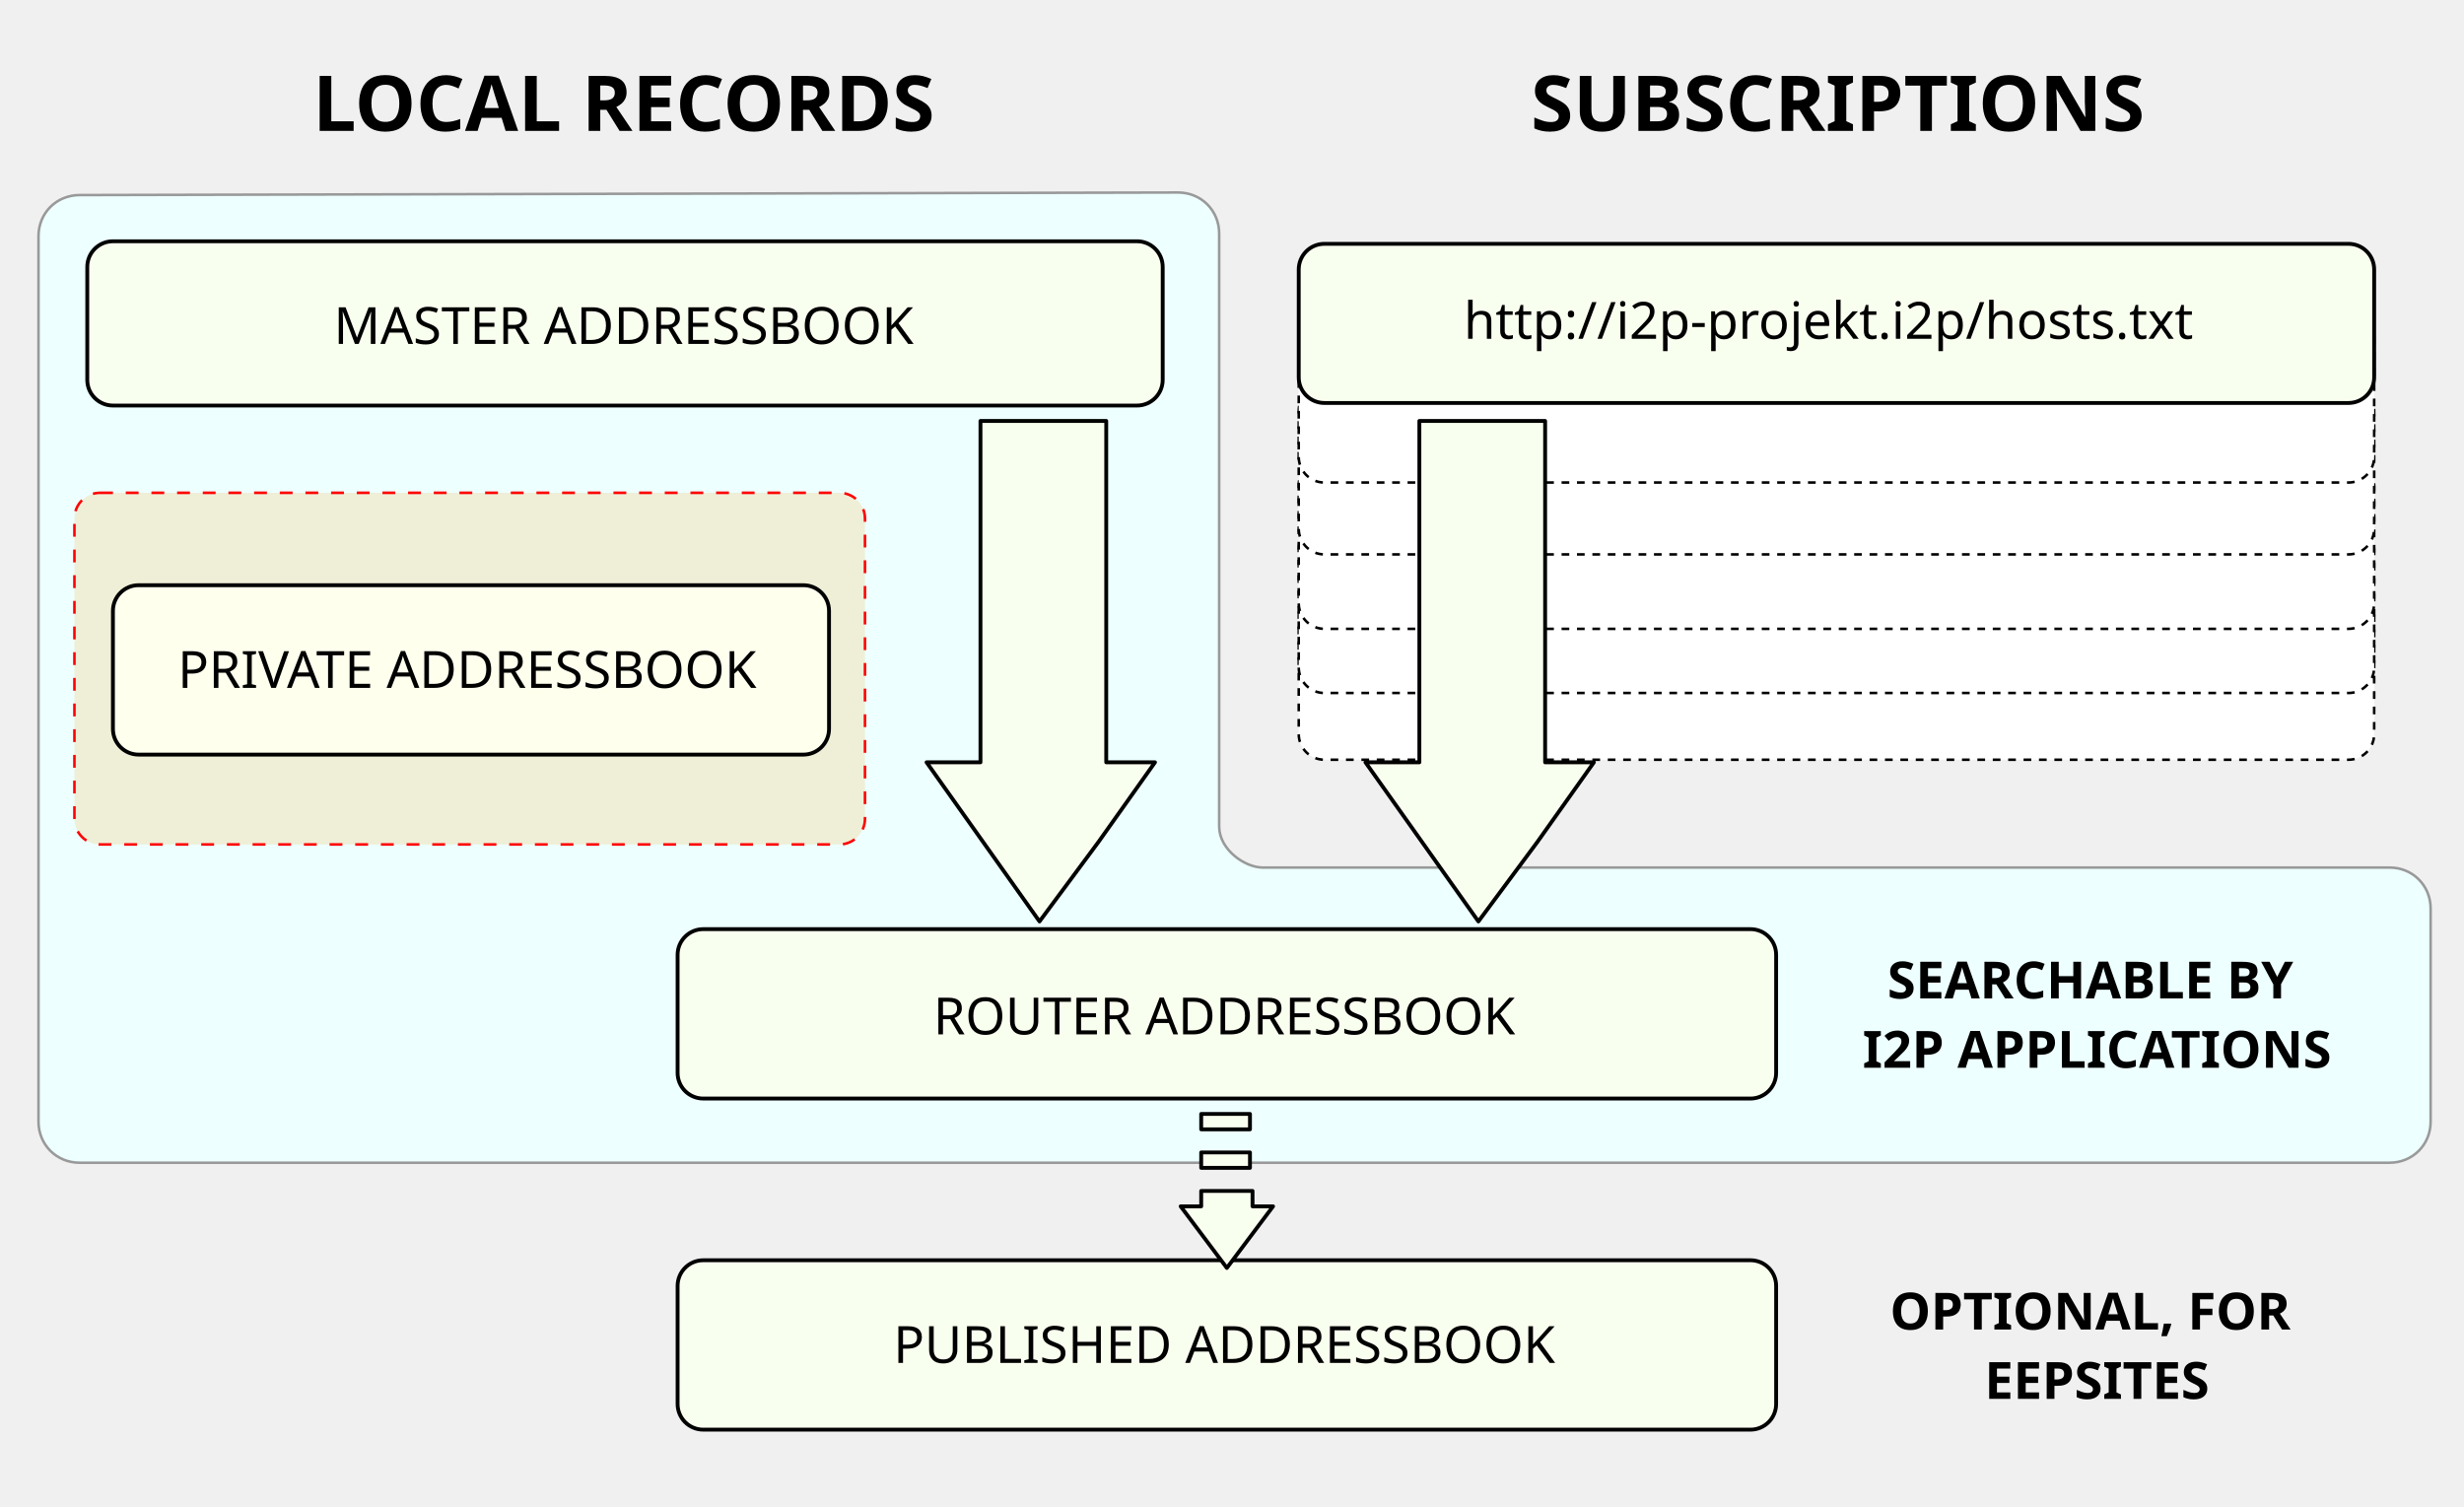
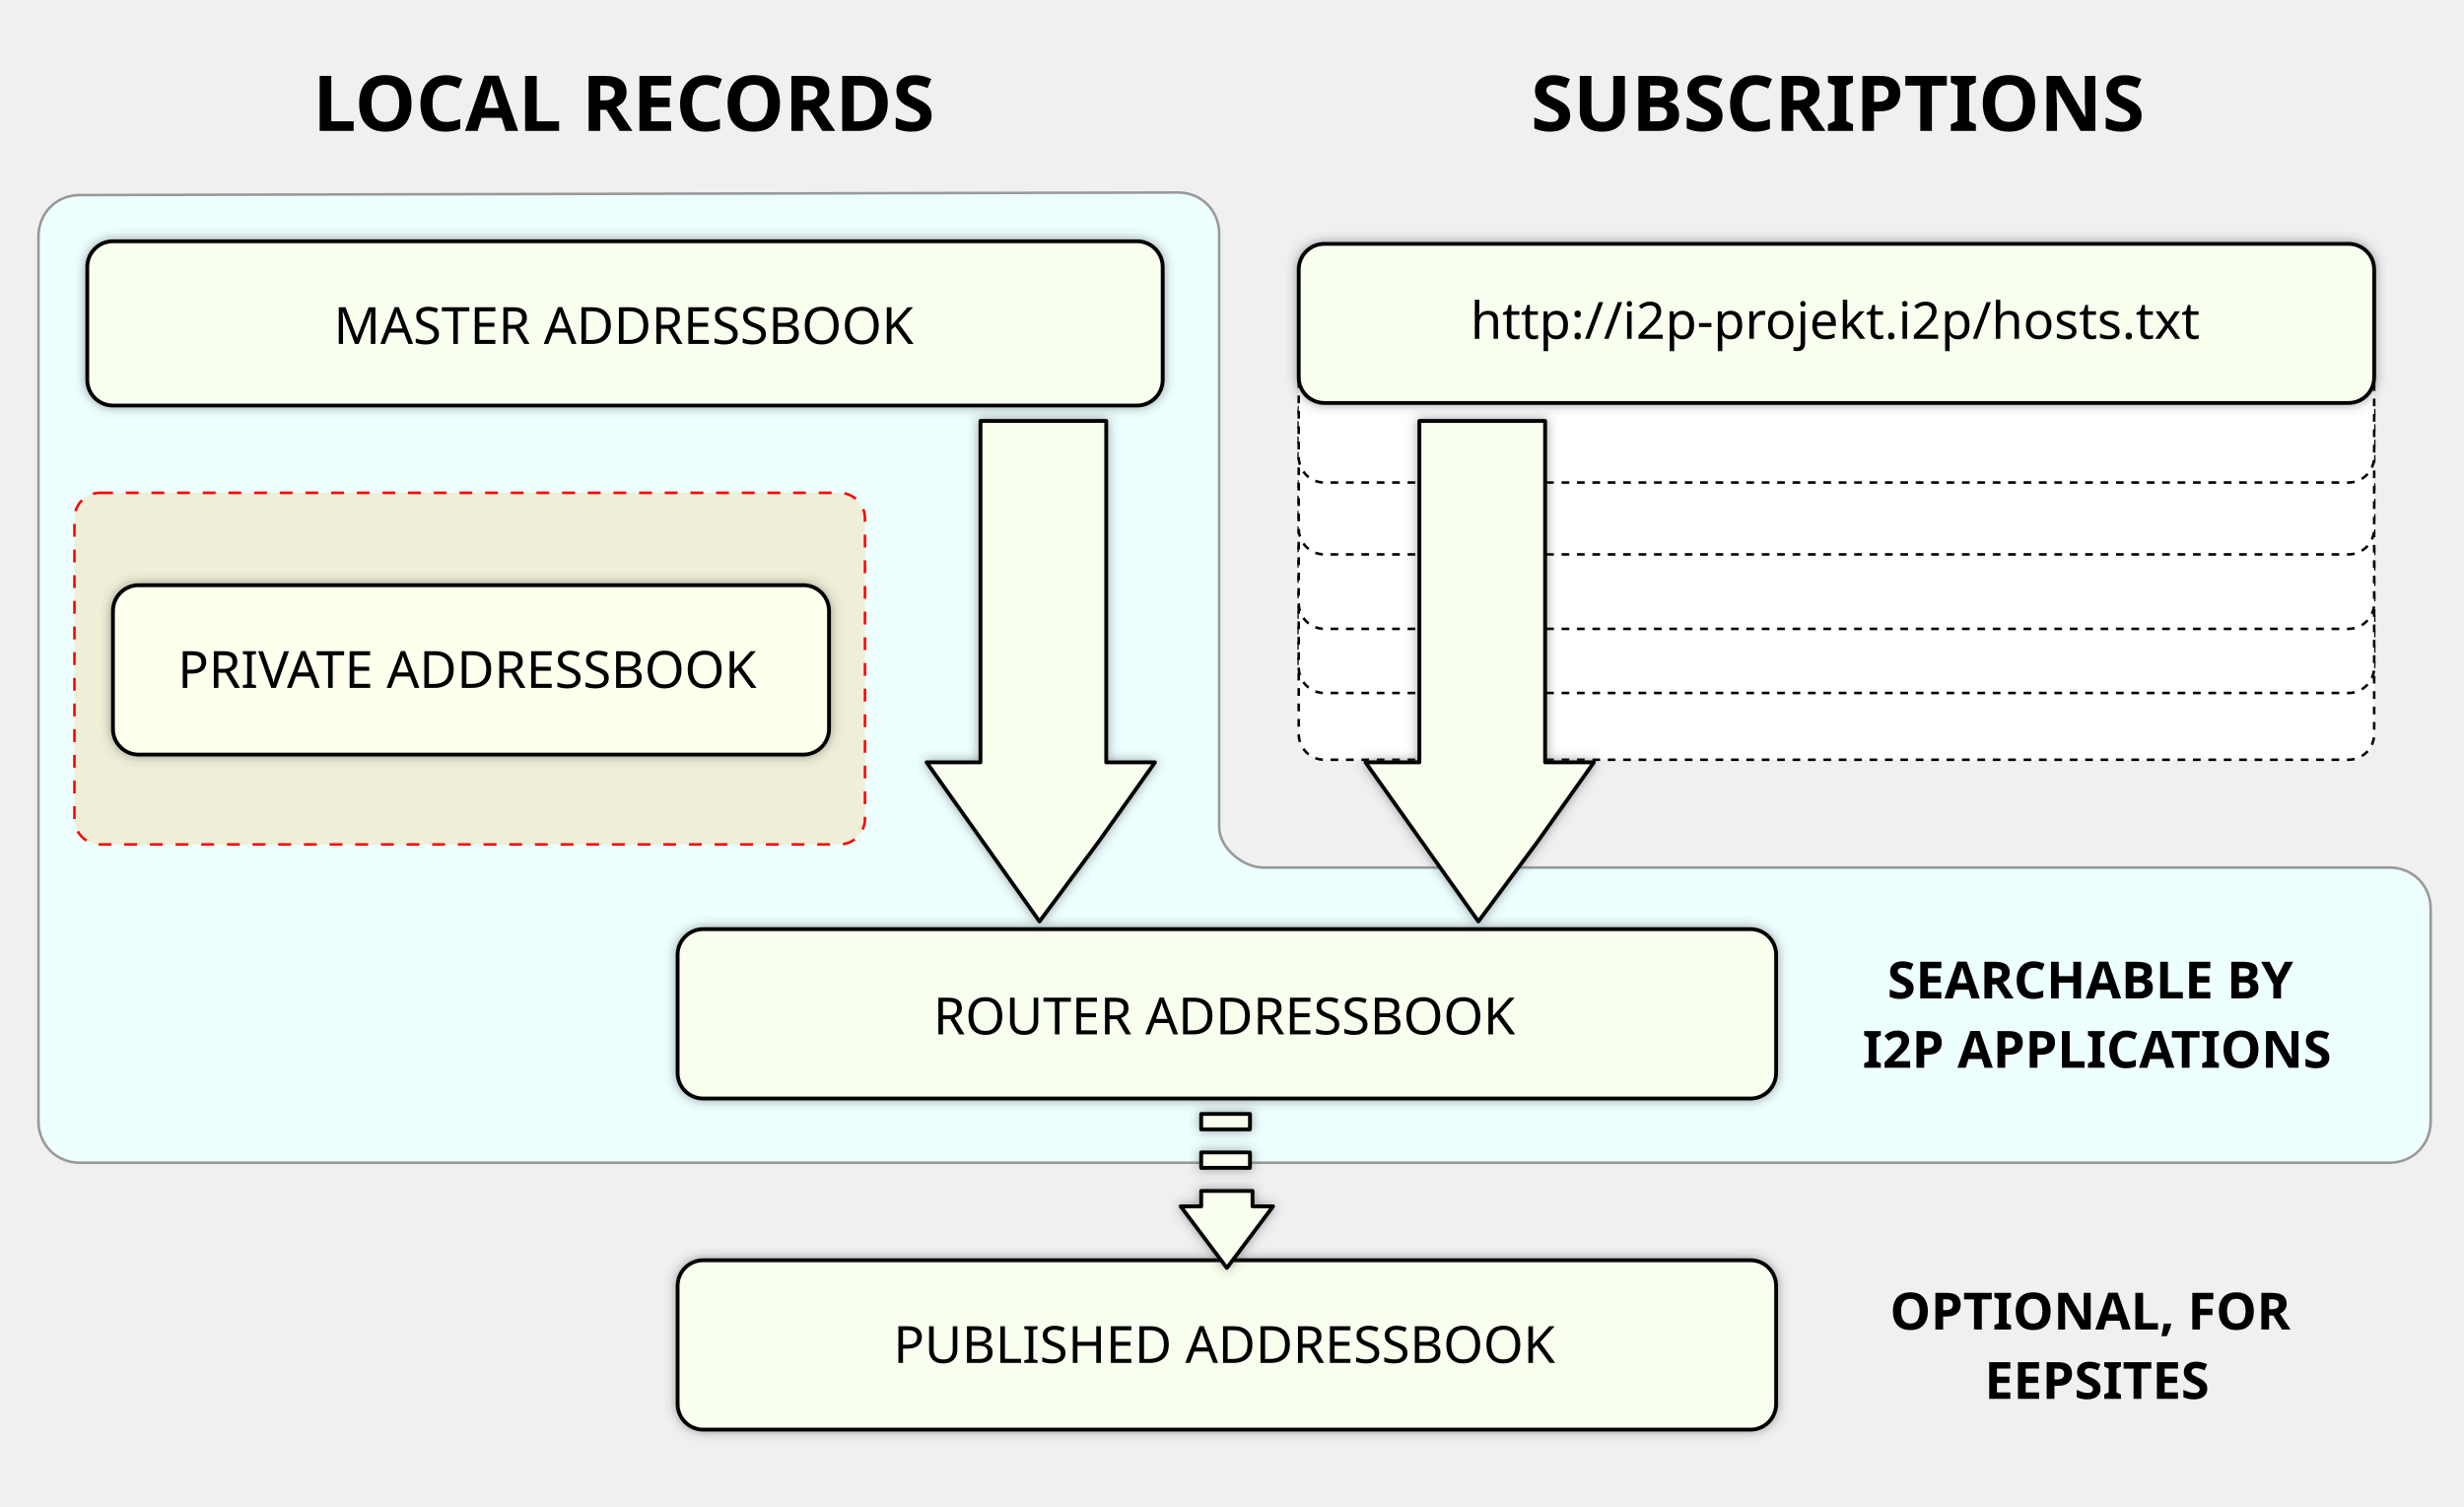
- <svg xmlns="http://www.w3.org/2000/svg" xmlns:xlink="http://www.w3.org/1999/xlink" viewBox="0 0 960 587" preserveAspectRatio="xMidYMid meet">
+ <svg xmlns="http://www.w3.org/2000/svg" xmlns:xlink="http://www.w3.org/1999/xlink" viewBox="0 0 960 587">
  <style>
- .a {
- fill: #fff;
- stroke-linejoin: round;
- stroke-width: 1.5;
- stroke: #000;
- }
- 
- .b, .c, .d, .e, .f, .g {
- font-family: "Droid Sans", "Noto Sans", Ubuntu, "Segoe UI", "Lucida Grande", "Bitstream Vera Sans", Verdana, sans-serif;
- font-feature-settings: normal;
- font-variant-caps: normal;
- font-variant-ligatures: normal;
- font-variant-numeric: normal;
- text-align: center;
- text-anchor: middle;
- }
- 
- .b {
- font-size: 20px;
- }
- 
- .c {
- font-size: 20px;
- }
- 
- .d {
- font-size: 30px;
- font-weight: bold;
- }
- 
- .e {
- font-size: 30px;
- }
- 
- .f {
- font-size: 20px;
- font-weight: bold;
- }
- 
- .g {
- font-size: 20px;
- }
- 
- text.tooltip:hover {
- fill: #090;
- }
- 
- path.tooltip, rect.tooltip {
- fill: #F9FFEF;
- }
- 
- rect.tooltip:hover {
- fill: url(#hover);
- }
- 
- path.tooltip:hover {
- fill: url(#arrow);
- }
- 
- .private {
- fill: #ffffee;
- }
- 
- .private:hover {
- fill: url(#hover2);
- }
- 
- .privatezone {
-  stroke: #f00;
-   fill: none;
-   stroke-dasharray: 5,5; 
-   stroke-width: 1;
- }
- 
- .subs {
-   stroke-dasharray: 3,3; 
-   stroke-width: 1;
- }
- 
- a:hover {
- cursor: pointer;
- fill: #f60;
- }
+     .a, .subs { fill: #fff; stroke-linejoin: round; stroke-width: 1.5; stroke: #000; } .b, .c, .d, .e, .f, .g { font-family: "Droid Sans", "Noto Sans", Ubuntu, "Segoe UI", "Lucida Grande", "Bitstream Vera Sans", Verdana, sans-serif; font-feature-settings: normal; font-variant-caps: normal; font-variant-ligatures: normal; font-variant-numeric: normal; text-align: center; text-anchor: middle; } .b, .c, .f, .g { font-size: 20px; } .d, .e { font-size: 30px; } .d, .f { font-weight: bold; } #space { fill: #edffff; stroke-linejoin: round; stroke-width: 1; stroke: #999; } text.tooltip:hover { fill: #090; } path.tooltip, rect.tooltip { fill: #F9FFEF; } .book:hover rect, .subscriptions:hover rect { fill: url(#hover); } .private:hover { fill: url(#hover2); } .pbook:hover rect { fill: url(#hover2); } path.tooltip:hover { fill: url(#arrow); } .private { fill: #ffffee; } .privatezone { stroke: #f00; fill: #efefd7; stroke-dasharray: 5,5; stroke-width: 1; stroke-linejoin: round; } .subs { stroke-dasharray: 3,3; stroke-width: 1; } a:hover text { cursor: pointer; fill: #f60; } a:active text { fill: #d30; } .a { filter: drop-shadow(0 0 2px rgba(64,64,64,0.5)); } .book rect:active, .pbook rect:active { filter: none; } a { outline: none; }
  </style>
  <defs>
-     <marker orient="auto" refY="0" refX="0">
-       <path d="M1 0-1 1v-2z" />
-     </marker>
-     <linearGradient id="hover" x1="0" x2="0" y1="0" y2="1">
-       <stop offset="0%" stop-color="#efe" />
-       <stop offset="50%" stop-color="#cfc" />
-       <stop offset="100%" stop-color="#efe" />
+     <linearGradient id="hover" x2="0" y2="1">
+       <stop offset="50%" stop-color="#fff" />
+       <stop offset="50%" stop-color="#efe" />
    </linearGradient>
-     <linearGradient id="hover2" x1="0" x2="0" y1="0" y2="1">
-       <stop offset="0%" stop-color="#ffe" />
-       <stop offset="50%" stop-color="#ff7" />
-       <stop offset="100%" stop-color="#ffe" />
+     <linearGradient id="hover2" x2="0" y2="1">
+       <stop offset="50%" stop-color="#fff" />
+       <stop offset="50%" stop-color="#ffa" />
    </linearGradient>
-     <linearGradient id="arrow" x1="0" x2="0" y1="0" y2="1">
+     <linearGradient id="arrow" x2="0" y2="1">
      <stop offset="10%" stop-color="#fff" />
      <stop offset="50%" stop-color="#cfc" />
      <stop offset="100%" stop-color="#efe" />
    </linearGradient>
  </defs>
-   <g transform="translate(0 0.000005722046)">
-     <path d="m31 76c-9 0-16 7-16 16v231c0 9 0 23 0 31v83c0 9 7 16 16 16h429c7 0 23 0 31 0h440c9 0 16-7 16-16v-83c0-9-7-16-16-16h-439c-7 0-17-7-17-16v-231c0-9-7-16-16-16z" style="fill:#edffff;stroke-linejoin:round;stroke-width:1;stroke:#999" />
-     <rect class="privatezone" width="308" height="137" x="29" y="192" ry="10" style="fill:#efefd7;stroke-linejoin:round" />
-     <rect class="a subs" width="419" height="66" x="506" y="230" ry="10" />
+   <path id="space" d="M31 76c-9 0-16 7-16 16v345c0 9 7 16 16 16h900c9 0 16-7 16-16v-83c0-9-7-16-16-16H492c-7 0-17-7-17-16V91c0-9-7-16-16-16z" />
+   <rect class="privatezone" width="308" height="137" x="29" y="192" ry="10" />
+   <a xlink:href="/susidns/addressbook?book=published" target="_parent" class="book">
    <rect class="a tooltip" width="428" height="66" x="264" y="491" ry="10">
    </rect>
-     <path class="a tooltip" d="m468 418v7h19v-7zm0 16v6h19v-6zm0 15v6h19v-6zm0 15v6h-8l9 12 9 12 9-12 9-12h-8v-6z">
+     <text class="b" x="477" y="531">
+       <tspan class="c" x="477" y="531">PUBLISHED ADDRESSBOOK</tspan>
+     </text>
+   </a>
+   <path class="a tooltip" d="M468 418v7h19v-7zm0 16v6h19v-6zm0 15v6h19v-6zm0 15v6h-8l9 12 9 12 9-12 9-12h-8v-6z">
    </path>
-     <a xlink:href="/susidns/addressbook?book=published" target="_parent">
-       <text class="b" x="477" y="531">
-         <tspan class="c" x="477" y="531">
-          PUBLISHED ADDRESSBOOK
-       </tspan>
-       </text>
-     </a>
+   <a xlink:href="/susidns/addressbook?book=router" target="_parent" class="book">
    <rect class="a tooltip" width="428" height="66" x="264" y="362" ry="10">
-       </rect>
+     </rect>
+     <text class="b" x="477" y="403">
+       <tspan class="c" x="477" y="403">ROUTER ADDRESSBOOK</tspan>
+     </text>
+   </a>
+   <a xlink:href="/susidns/addressbook?book=private" target="_parent" class="pbook">
    <rect class="a private" width="279" height="66" x="44" y="228" ry="10">
-       </rect>
-     <text class="d tooltip" x="243" y="51">
-       <tspan class="e" x="243" y="51">
-          LOCAL RECORDS
-       </tspan>
+     </rect>
+     <text class="b" x="182" y="268">
+       <tspan class="c" x="182" y="268">PRIVATE ADDRESSBOOK</tspan>
    </text>
-     <a xlink:href="/help#addressbooksubs" target="_top">
-       <text class="d" x="716" y="51">
-         <tspan class="e" x="716" y="51">
-          SUBSCRIPTIONS
-       </tspan>
-       </text>
-     </a>
-     <rect class="a subs" width="419" height="66" x="506" y="204" ry="10" />
+   </a>
+   <text class="d tooltip" x="243" y="51">
+     <tspan class="e" x="243" y="51">LOCAL RECORDS</tspan>
+   </text>
+   <a xlink:href="/help#addressbooksubs" target="_top">
+     <text class="d" x="716" y="51">
+       <tspan class="e" x="716" y="51">SUBSCRIPTIONS</tspan>
+     </text>
+   </a>
+   <g class="subscriptions">
+     <rect class="subs" width="419" height="66" x="506" y="230" ry="10" />
+     <rect class="subs" width="419" height="66" x="506" y="204" ry="10" />
+     <rect class="subs" width="419" height="66" x="506" y="179" ry="10" />
+     <rect class="subs" width="419" height="66" x="506" y="150" ry="10" />
+     <rect class="subs" width="419" height="66" x="506" y="122" ry="10" />
+     <rect class="a tooltip" width="419" height="62" x="506" y="95" ry="10" />
+     <text class="b" x="715" y="132">
+       <tspan class="c" x="715" y="132">http://i2p-projekt.i2p/hosts.txt</tspan>
+     </text>
+   </g>
+   <a xlink:href="/susidns/addressbook?book=master" target="_parent" class="book">
    <rect class="a tooltip" width="419" height="64" x="34" y="94" ry="10">
-       </rect>
-     <rect class="a subs" width="419" height="66" x="506" y="179" ry="10" />
-     <rect class="a subs" width="419" height="66" x="506" y="150" ry="10" />
-     <rect class="a subs" width="419" height="66" x="506" y="122" ry="10" />
-     <rect class="a tooltip" width="419" height="62" x="506" y="95" ry="10">
-       </rect>
-     <text class="b" x="715" y="132">
-       <tspan class="c" x="715" y="132">
-          http://i2p-projekt.i2p/hosts.txt
-       </tspan>
-       <tspan class="c" x="715" y="145" />
+     </rect>
+     <text class="b" x="243" y="134">
+       <tspan class="c" x="243" y="134">MASTER ADDRESSBOOK</tspan>
    </text>
-     <a xlink:href="/susidns/addressbook?book=master" target="_parent">
-       <text class="b" x="243" y="134">
-         <tspan class="c" x="243" y="134">
-          MASTER ADDRESSBOOK
-       </tspan>
-       </text>
-     </a>
-     <a xlink:href="/susidns/addressbook?book=private" target="_parent">
-       <text class="b" x="182" y="268">
-         <tspan class="c" x="182" y="268">
-          PRIVATE ADDRESSBOOK
-       </tspan>
-       </text>
-     </a>
-     <a xlink:href="/susidns/addressbook?book=router" target="_parent">
-       <text class="b" x="477" y="403">
-         <tspan class="c" x="477" y="403">
-          ROUTER ADDRESSBOOK
-       </tspan>
-       </text>
-     </a>
-     <text class="f tooltip" x="817" y="389">
-       <tspan class="g" x="817" y="389">
-          SEARCHABLE BY
-       </tspan>
-       <tspan class="g" x="817" y="416">
-          I2P APPLICATIONS
-       </tspan>
-     </text>
-     <text class="f tooltip" x="817" y="518">
-       <tspan class="g" x="817" y="518">
-          OPTIONAL, FOR
-       </tspan>
-       <tspan class="g" x="817" y="545">
-          EEPSITES
-       </tspan>
-     </text>
-     <path class="a tooltip" d="m382 164v133l-21 0 22 31 22 31 23-31 22-31-19 0v-133h-49z">
+   </a>
+   <text class="f tooltip" x="817" y="389">
+     <tspan class="g" x="817" y="389">SEARCHABLE BY</tspan>
+     <tspan class="g" x="817" y="416">I2P APPLICATIONS</tspan>
+   </text>
+   <text class="f tooltip" x="817" y="518">
+     <tspan class="g" x="817" y="518">OPTIONAL, FOR</tspan>
+     <tspan class="g" x="817" y="545">EEPSITES</tspan>
+   </text>
+   <path class="a tooltip" d="M382 164v133h-21l22 31 22 31 23-31 22-31h-19V164h-49z">
    </path>
-     <path class="a tooltip" d="m553 164v133l-21 0 22 31 22 31 23-31 22-31-19 0v-133z">
+   <path class="a tooltip" d="M553 164v133h-21l22 31 22 31 23-31 22-31h-19V164z">
    </path>
-   </g>
</svg>
